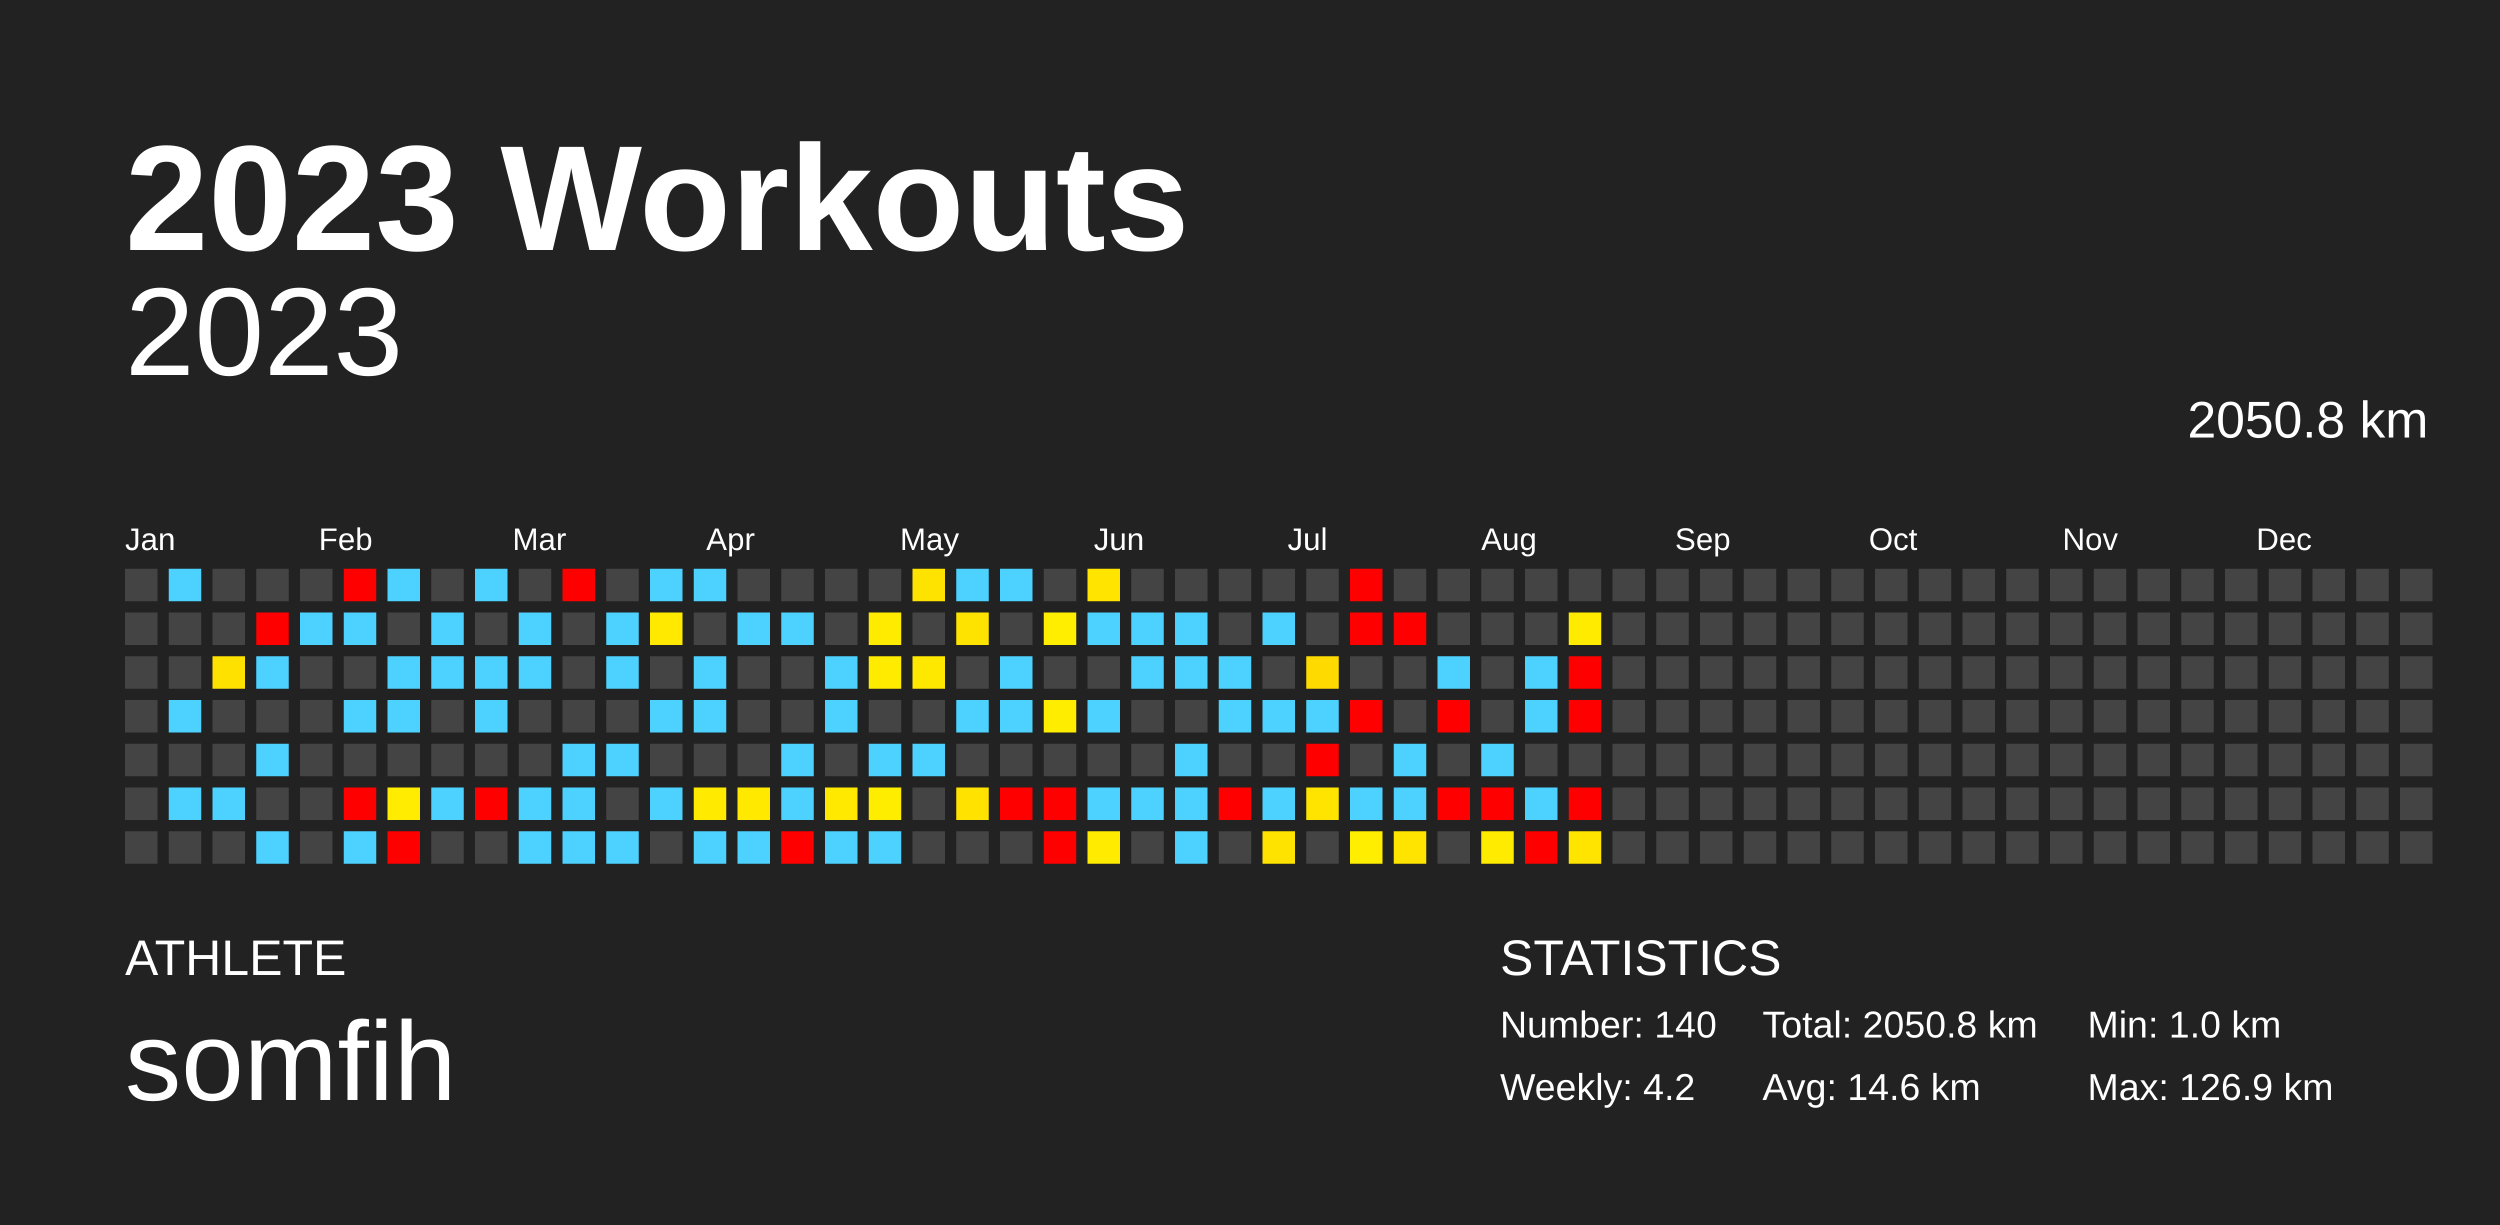
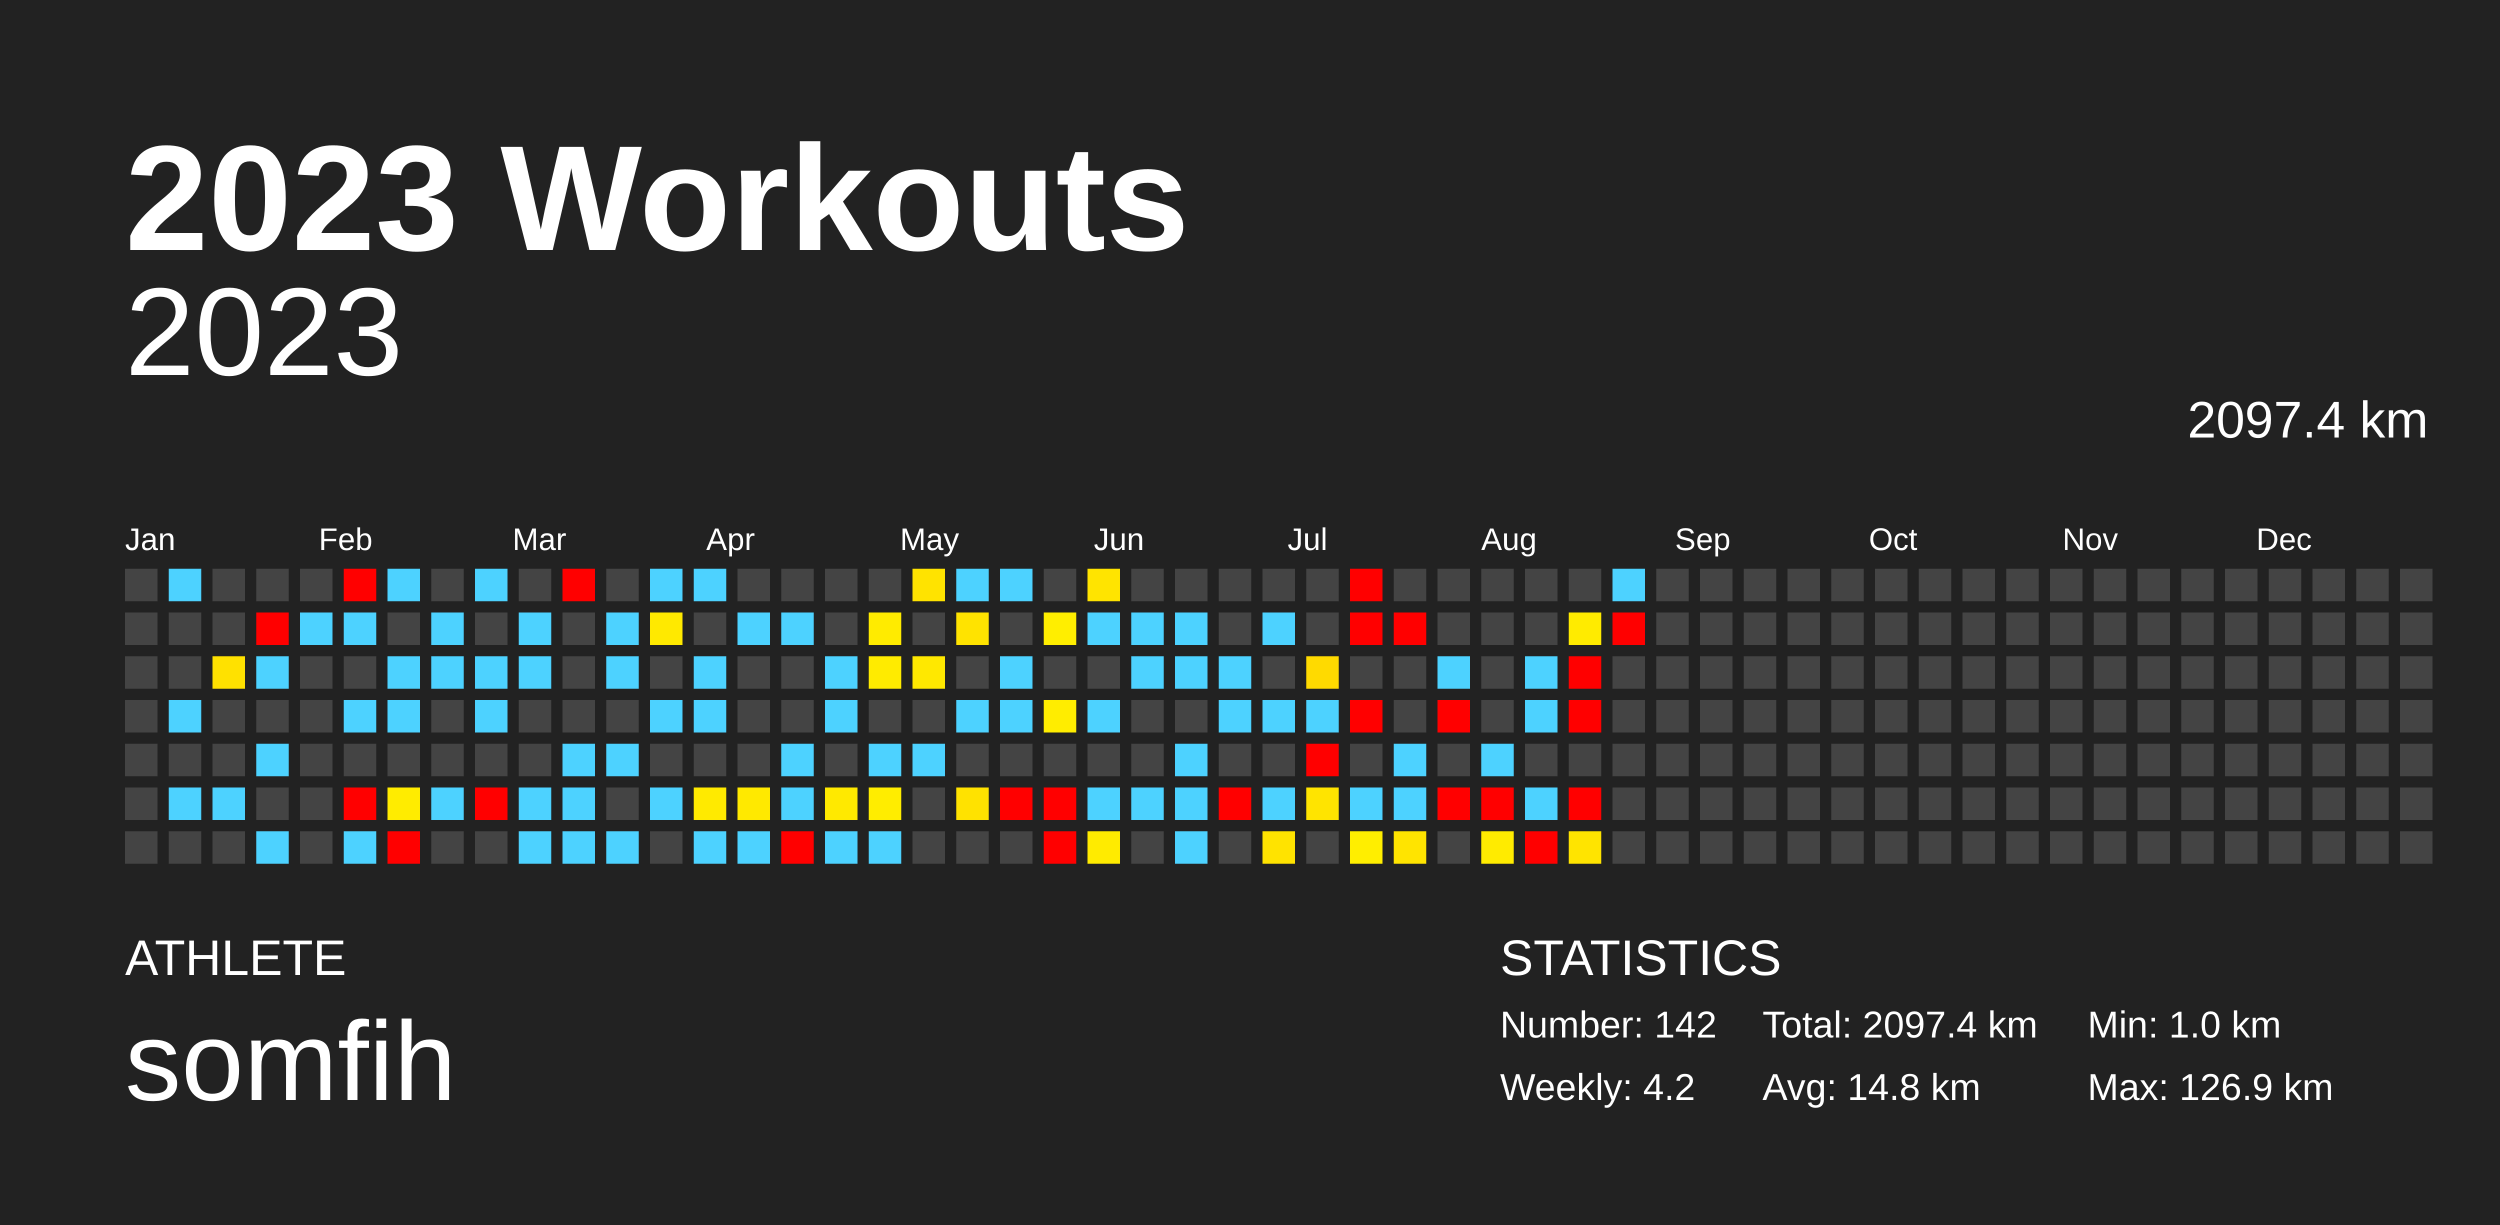
<svg xmlns="http://www.w3.org/2000/svg" baseProfile="full" height="98mm" version="1.1" viewBox="0,0,200,98" width="200mm">
  <defs />
  <rect fill="#222222" height="98" width="200" x="0" y="0" />
  <text fill="#FFFFFF" style="font-size:12px; font-family:Arial; font-weight:bold;" x="10" y="20">2023 Workouts</text>
  <text fill="#FFFFFF" style="font-size:4px; font-family:Arial" x="10" y="78">ATHLETE</text>
  <text fill="#FFFFFF" style="font-size:9px; font-family:Arial" x="10" y="88">somfih</text>
  <text fill="#FFFFFF" style="font-size:4px; font-family:Arial" x="120" y="78">STATISTICS</text>
-   <text fill="#FFFFFF" style="font-size:3px; font-family:Arial" x="120" y="83">Number: 140</text>
+   <text fill="#FFFFFF" style="font-size:3px; font-family:Arial" x="120" y="83">Number: 142</text>
  <text fill="#FFFFFF" style="font-size:3px; font-family:Arial" x="120" y="88">Weekly: 4.2</text>
-   <text fill="#FFFFFF" style="font-size:3px; font-family:Arial" x="141" y="83">Total: 2050.8 km</text>
-   <text fill="#FFFFFF" style="font-size:3px; font-family:Arial" x="141" y="88">Avg: 14.6 km</text>
+   <text fill="#FFFFFF" style="font-size:3px; font-family:Arial" x="141" y="83">Total: 2097.4 km</text>
+   <text fill="#FFFFFF" style="font-size:3px; font-family:Arial" x="141" y="88">Avg: 14.8 km</text>
  <text fill="#FFFFFF" style="font-size:3px; font-family:Arial" x="167" y="83">Min: 1.0 km</text>
  <text fill="#FFFFFF" style="font-size:3px; font-family:Arial" x="167" y="88">Max: 126.9 km</text>
  <text alignment-baseline="hanging" fill="#FFFFFF" style="font-size:10.0px; font-family:Arial;" x="10" y="30">2023</text>
-   <text alignment-baseline="hanging" fill="#FFFFFF" style="font-size:4.125px; font-family:Arial;" x="175" y="35">2050.8 km</text>
+   <text alignment-baseline="hanging" fill="#FFFFFF" style="font-size:4.125px; font-family:Arial;" x="175" y="35">2097.4 km</text>
  <text fill="#FFFFFF" style="font-size:2.5px; font-family:Arial" x="10.0" y="44">Jan</text>
  <text fill="#FFFFFF" style="font-size:2.5px; font-family:Arial" x="25.5" y="44">Feb</text>
  <text fill="#FFFFFF" style="font-size:2.5px; font-family:Arial" x="41.0" y="44">Mar</text>
  <text fill="#FFFFFF" style="font-size:2.5px; font-family:Arial" x="56.5" y="44">Apr</text>
  <text fill="#FFFFFF" style="font-size:2.5px; font-family:Arial" x="72.0" y="44">May</text>
  <text fill="#FFFFFF" style="font-size:2.5px; font-family:Arial" x="87.5" y="44">Jun</text>
  <text fill="#FFFFFF" style="font-size:2.5px; font-family:Arial" x="103.0" y="44">Jul</text>
  <text fill="#FFFFFF" style="font-size:2.5px; font-family:Arial" x="118.5" y="44">Aug</text>
  <text fill="#FFFFFF" style="font-size:2.5px; font-family:Arial" x="134.0" y="44">Sep</text>
  <text fill="#FFFFFF" style="font-size:2.5px; font-family:Arial" x="149.5" y="44">Oct</text>
  <text fill="#FFFFFF" style="font-size:2.5px; font-family:Arial" x="165.0" y="44">Nov</text>
  <text fill="#FFFFFF" style="font-size:2.5px; font-family:Arial" x="180.5" y="44">Dec</text>
  <rect fill="#444444" height="2.6" width="2.6" x="10.0" y="45.5" />
  <rect fill="#444444" height="2.6" width="2.6" x="10.0" y="49.0" />
  <rect fill="#444444" height="2.6" width="2.6" x="10.0" y="52.5" />
  <rect fill="#444444" height="2.6" width="2.6" x="10.0" y="56.0" />
  <rect fill="#444444" height="2.6" width="2.6" x="10.0" y="59.5" />
  <rect fill="#444444" height="2.6" width="2.6" x="10.0" y="63.0" />
  <rect fill="#444444" height="2.6" width="2.6" x="10.0" y="66.5" />
  <rect fill="#4dd2ff" height="2.6" width="2.6" x="13.5" y="45.5" />
  <rect fill="#444444" height="2.6" width="2.6" x="13.5" y="49.0" />
  <rect fill="#444444" height="2.6" width="2.6" x="13.5" y="52.5" />
  <rect fill="#4dd2ff" height="2.6" width="2.6" x="13.5" y="56.0" />
  <rect fill="#444444" height="2.6" width="2.6" x="13.5" y="59.5" />
  <rect fill="#4dd2ff" height="2.6" width="2.6" x="13.5" y="63.0" />
  <rect fill="#444444" height="2.6" width="2.6" x="13.5" y="66.5" />
  <rect fill="#444444" height="2.6" width="2.6" x="17.0" y="45.5" />
  <rect fill="#444444" height="2.6" width="2.6" x="17.0" y="49.0" />
  <rect fill="#ffe100" height="2.6" width="2.6" x="17.0" y="52.5" />
  <rect fill="#444444" height="2.6" width="2.6" x="17.0" y="56.0" />
  <rect fill="#444444" height="2.6" width="2.6" x="17.0" y="59.5" />
  <rect fill="#4dd2ff" height="2.6" width="2.6" x="17.0" y="63.0" />
  <rect fill="#444444" height="2.6" width="2.6" x="17.0" y="66.5" />
  <rect fill="#444444" height="2.6" width="2.6" x="20.5" y="45.5" />
  <rect fill="red" height="2.6" width="2.6" x="20.5" y="49.0" />
  <rect fill="#4dd2ff" height="2.6" width="2.6" x="20.5" y="52.5" />
  <rect fill="#444444" height="2.6" width="2.6" x="20.5" y="56.0" />
  <rect fill="#4dd2ff" height="2.6" width="2.6" x="20.5" y="59.5" />
  <rect fill="#444444" height="2.6" width="2.6" x="20.5" y="63.0" />
  <rect fill="#4dd2ff" height="2.6" width="2.6" x="20.5" y="66.5" />
  <rect fill="#444444" height="2.6" width="2.6" x="24.0" y="45.5" />
  <rect fill="#4dd2ff" height="2.6" width="2.6" x="24.0" y="49.0" />
  <rect fill="#444444" height="2.6" width="2.6" x="24.0" y="52.5" />
  <rect fill="#444444" height="2.6" width="2.6" x="24.0" y="56.0" />
  <rect fill="#444444" height="2.6" width="2.6" x="24.0" y="59.5" />
  <rect fill="#444444" height="2.6" width="2.6" x="24.0" y="63.0" />
  <rect fill="#444444" height="2.6" width="2.6" x="24.0" y="66.5" />
  <rect fill="red" height="2.6" width="2.6" x="27.5" y="45.5" />
  <rect fill="#4dd2ff" height="2.6" width="2.6" x="27.5" y="49.0" />
  <rect fill="#444444" height="2.6" width="2.6" x="27.5" y="52.5" />
  <rect fill="#4dd2ff" height="2.6" width="2.6" x="27.5" y="56.0" />
  <rect fill="#444444" height="2.6" width="2.6" x="27.5" y="59.5" />
  <rect fill="red" height="2.6" width="2.6" x="27.5" y="63.0" />
  <rect fill="#4dd2ff" height="2.6" width="2.6" x="27.5" y="66.5" />
  <rect fill="#4dd2ff" height="2.6" width="2.6" x="31.0" y="45.5" />
  <rect fill="#444444" height="2.6" width="2.6" x="31.0" y="49.0" />
  <rect fill="#4dd2ff" height="2.6" width="2.6" x="31.0" y="52.5" />
  <rect fill="#4dd2ff" height="2.6" width="2.6" x="31.0" y="56.0" />
  <rect fill="#444444" height="2.6" width="2.6" x="31.0" y="59.5" />
  <rect fill="#ffec00" height="2.6" width="2.6" x="31.0" y="63.0" />
  <rect fill="red" height="2.6" width="2.6" x="31.0" y="66.5" />
  <rect fill="#444444" height="2.6" width="2.6" x="34.5" y="45.5" />
  <rect fill="#4dd2ff" height="2.6" width="2.6" x="34.5" y="49.0" />
  <rect fill="#4dd2ff" height="2.6" width="2.6" x="34.5" y="52.5" />
  <rect fill="#444444" height="2.6" width="2.6" x="34.5" y="56.0" />
  <rect fill="#444444" height="2.6" width="2.6" x="34.5" y="59.5" />
  <rect fill="#4dd2ff" height="2.6" width="2.6" x="34.5" y="63.0" />
  <rect fill="#444444" height="2.6" width="2.6" x="34.5" y="66.5" />
  <rect fill="#4dd2ff" height="2.6" width="2.6" x="38.0" y="45.5" />
  <rect fill="#444444" height="2.6" width="2.6" x="38.0" y="49.0" />
  <rect fill="#4dd2ff" height="2.6" width="2.6" x="38.0" y="52.5" />
  <rect fill="#4dd2ff" height="2.6" width="2.6" x="38.0" y="56.0" />
  <rect fill="#444444" height="2.6" width="2.6" x="38.0" y="59.5" />
  <rect fill="red" height="2.6" width="2.6" x="38.0" y="63.0" />
  <rect fill="#444444" height="2.6" width="2.6" x="38.0" y="66.5" />
  <rect fill="#444444" height="2.6" width="2.6" x="41.5" y="45.5" />
  <rect fill="#4dd2ff" height="2.6" width="2.6" x="41.5" y="49.0" />
  <rect fill="#4dd2ff" height="2.6" width="2.6" x="41.5" y="52.5" />
  <rect fill="#444444" height="2.6" width="2.6" x="41.5" y="56.0" />
  <rect fill="#444444" height="2.6" width="2.6" x="41.5" y="59.5" />
  <rect fill="#4dd2ff" height="2.6" width="2.6" x="41.5" y="63.0" />
  <rect fill="#4dd2ff" height="2.6" width="2.6" x="41.5" y="66.5" />
  <rect fill="red" height="2.6" width="2.6" x="45.0" y="45.5" />
  <rect fill="#444444" height="2.6" width="2.6" x="45.0" y="49.0" />
  <rect fill="#444444" height="2.6" width="2.6" x="45.0" y="52.5" />
  <rect fill="#444444" height="2.6" width="2.6" x="45.0" y="56.0" />
  <rect fill="#4dd2ff" height="2.6" width="2.6" x="45.0" y="59.5" />
  <rect fill="#4dd2ff" height="2.6" width="2.6" x="45.0" y="63.0" />
  <rect fill="#4dd2ff" height="2.6" width="2.6" x="45.0" y="66.5" />
  <rect fill="#444444" height="2.6" width="2.6" x="48.5" y="45.5" />
  <rect fill="#4dd2ff" height="2.6" width="2.6" x="48.5" y="49.0" />
  <rect fill="#4dd2ff" height="2.6" width="2.6" x="48.5" y="52.5" />
  <rect fill="#444444" height="2.6" width="2.6" x="48.5" y="56.0" />
  <rect fill="#4dd2ff" height="2.6" width="2.6" x="48.5" y="59.5" />
  <rect fill="#444444" height="2.6" width="2.6" x="48.5" y="63.0" />
  <rect fill="#4dd2ff" height="2.6" width="2.6" x="48.5" y="66.5" />
  <rect fill="#4dd2ff" height="2.6" width="2.6" x="52.0" y="45.5" />
  <rect fill="#ffe900" height="2.6" width="2.6" x="52.0" y="49.0" />
  <rect fill="#444444" height="2.6" width="2.6" x="52.0" y="52.5" />
  <rect fill="#4dd2ff" height="2.6" width="2.6" x="52.0" y="56.0" />
  <rect fill="#444444" height="2.6" width="2.6" x="52.0" y="59.5" />
  <rect fill="#4dd2ff" height="2.6" width="2.6" x="52.0" y="63.0" />
  <rect fill="#444444" height="2.6" width="2.6" x="52.0" y="66.5" />
  <rect fill="#4dd2ff" height="2.6" width="2.6" x="55.5" y="45.5" />
  <rect fill="#444444" height="2.6" width="2.6" x="55.5" y="49.0" />
  <rect fill="#4dd2ff" height="2.6" width="2.6" x="55.5" y="52.5" />
  <rect fill="#4dd2ff" height="2.6" width="2.6" x="55.5" y="56.0" />
  <rect fill="#444444" height="2.6" width="2.6" x="55.5" y="59.5" />
  <rect fill="#ffea00" height="2.6" width="2.6" x="55.5" y="63.0" />
  <rect fill="#4dd2ff" height="2.6" width="2.6" x="55.5" y="66.5" />
  <rect fill="#444444" height="2.6" width="2.6" x="59.0" y="45.5" />
  <rect fill="#4dd2ff" height="2.6" width="2.6" x="59.0" y="49.0" />
  <rect fill="#444444" height="2.6" width="2.6" x="59.0" y="52.5" />
  <rect fill="#444444" height="2.6" width="2.6" x="59.0" y="56.0" />
  <rect fill="#444444" height="2.6" width="2.6" x="59.0" y="59.5" />
  <rect fill="#ffe900" height="2.6" width="2.6" x="59.0" y="63.0" />
  <rect fill="#4dd2ff" height="2.6" width="2.6" x="59.0" y="66.5" />
  <rect fill="#444444" height="2.6" width="2.6" x="62.5" y="45.5" />
  <rect fill="#4dd2ff" height="2.6" width="2.6" x="62.5" y="49.0" />
  <rect fill="#444444" height="2.6" width="2.6" x="62.5" y="52.5" />
  <rect fill="#444444" height="2.6" width="2.6" x="62.5" y="56.0" />
  <rect fill="#4dd2ff" height="2.6" width="2.6" x="62.5" y="59.5" />
  <rect fill="#4dd2ff" height="2.6" width="2.6" x="62.5" y="63.0" />
  <rect fill="red" height="2.6" width="2.6" x="62.5" y="66.5" />
  <rect fill="#444444" height="2.6" width="2.6" x="66.0" y="45.5" />
  <rect fill="#444444" height="2.6" width="2.6" x="66.0" y="49.0" />
  <rect fill="#4dd2ff" height="2.6" width="2.6" x="66.0" y="52.5" />
  <rect fill="#4dd2ff" height="2.6" width="2.6" x="66.0" y="56.0" />
  <rect fill="#444444" height="2.6" width="2.6" x="66.0" y="59.5" />
  <rect fill="#ffe900" height="2.6" width="2.6" x="66.0" y="63.0" />
  <rect fill="#4dd2ff" height="2.6" width="2.6" x="66.0" y="66.5" />
  <rect fill="#444444" height="2.6" width="2.6" x="69.5" y="45.5" />
  <rect fill="#ffeb00" height="2.6" width="2.6" x="69.5" y="49.0" />
  <rect fill="#ffeb00" height="2.6" width="2.6" x="69.5" y="52.5" />
  <rect fill="#444444" height="2.6" width="2.6" x="69.5" y="56.0" />
  <rect fill="#4dd2ff" height="2.6" width="2.6" x="69.5" y="59.5" />
  <rect fill="#ffed00" height="2.6" width="2.6" x="69.5" y="63.0" />
  <rect fill="#4dd2ff" height="2.6" width="2.6" x="69.5" y="66.5" />
  <rect fill="#ffe300" height="2.6" width="2.6" x="73.0" y="45.5" />
  <rect fill="#444444" height="2.6" width="2.6" x="73.0" y="49.0" />
  <rect fill="#ffe800" height="2.6" width="2.6" x="73.0" y="52.5" />
  <rect fill="#444444" height="2.6" width="2.6" x="73.0" y="56.0" />
  <rect fill="#4dd2ff" height="2.6" width="2.6" x="73.0" y="59.5" />
  <rect fill="#444444" height="2.6" width="2.6" x="73.0" y="63.0" />
  <rect fill="#444444" height="2.6" width="2.6" x="73.0" y="66.5" />
  <rect fill="#4dd2ff" height="2.6" width="2.6" x="76.5" y="45.5" />
  <rect fill="#ffe300" height="2.6" width="2.6" x="76.5" y="49.0" />
  <rect fill="#444444" height="2.6" width="2.6" x="76.5" y="52.5" />
  <rect fill="#4dd2ff" height="2.6" width="2.6" x="76.5" y="56.0" />
  <rect fill="#444444" height="2.6" width="2.6" x="76.5" y="59.5" />
  <rect fill="#ffe200" height="2.6" width="2.6" x="76.5" y="63.0" />
  <rect fill="#444444" height="2.6" width="2.6" x="76.5" y="66.5" />
  <rect fill="#4dd2ff" height="2.6" width="2.6" x="80.0" y="45.5" />
  <rect fill="#444444" height="2.6" width="2.6" x="80.0" y="49.0" />
  <rect fill="#4dd2ff" height="2.6" width="2.6" x="80.0" y="52.5" />
  <rect fill="#4dd2ff" height="2.6" width="2.6" x="80.0" y="56.0" />
  <rect fill="#444444" height="2.6" width="2.6" x="80.0" y="59.5" />
  <rect fill="red" height="2.6" width="2.6" x="80.0" y="63.0" />
  <rect fill="#444444" height="2.6" width="2.6" x="80.0" y="66.5" />
  <rect fill="#444444" height="2.6" width="2.6" x="83.5" y="45.5" />
  <rect fill="#ffee00" height="2.6" width="2.6" x="83.5" y="49.0" />
  <rect fill="#444444" height="2.6" width="2.6" x="83.5" y="52.5" />
  <rect fill="#ffed00" height="2.6" width="2.6" x="83.5" y="56.0" />
  <rect fill="#444444" height="2.6" width="2.6" x="83.5" y="59.5" />
  <rect fill="red" height="2.6" width="2.6" x="83.5" y="63.0" />
  <rect fill="red" height="2.6" width="2.6" x="83.5" y="66.5" />
  <rect fill="#ffe400" height="2.6" width="2.6" x="87.0" y="45.5" />
  <rect fill="#4dd2ff" height="2.6" width="2.6" x="87.0" y="49.0" />
  <rect fill="#444444" height="2.6" width="2.6" x="87.0" y="52.5" />
  <rect fill="#4dd2ff" height="2.6" width="2.6" x="87.0" y="56.0" />
  <rect fill="#444444" height="2.6" width="2.6" x="87.0" y="59.5" />
  <rect fill="#4dd2ff" height="2.6" width="2.6" x="87.0" y="63.0" />
  <rect fill="#ffeb00" height="2.6" width="2.6" x="87.0" y="66.5" />
  <rect fill="#444444" height="2.6" width="2.6" x="90.5" y="45.5" />
  <rect fill="#4dd2ff" height="2.6" width="2.6" x="90.5" y="49.0" />
  <rect fill="#4dd2ff" height="2.6" width="2.6" x="90.5" y="52.5" />
  <rect fill="#444444" height="2.6" width="2.6" x="90.5" y="56.0" />
  <rect fill="#444444" height="2.6" width="2.6" x="90.5" y="59.5" />
  <rect fill="#4dd2ff" height="2.6" width="2.6" x="90.5" y="63.0" />
  <rect fill="#444444" height="2.6" width="2.6" x="90.5" y="66.5" />
  <rect fill="#444444" height="2.6" width="2.6" x="94.0" y="45.5" />
  <rect fill="#4dd2ff" height="2.6" width="2.6" x="94.0" y="49.0" />
  <rect fill="#4dd2ff" height="2.6" width="2.6" x="94.0" y="52.5" />
  <rect fill="#444444" height="2.6" width="2.6" x="94.0" y="56.0" />
  <rect fill="#4dd2ff" height="2.6" width="2.6" x="94.0" y="59.5" />
  <rect fill="#4dd2ff" height="2.6" width="2.6" x="94.0" y="63.0" />
  <rect fill="#4dd2ff" height="2.6" width="2.6" x="94.0" y="66.5" />
  <rect fill="#444444" height="2.6" width="2.6" x="97.5" y="45.5" />
  <rect fill="#444444" height="2.6" width="2.6" x="97.5" y="49.0" />
  <rect fill="#4dd2ff" height="2.6" width="2.6" x="97.5" y="52.5" />
  <rect fill="#4dd2ff" height="2.6" width="2.6" x="97.5" y="56.0" />
  <rect fill="#444444" height="2.6" width="2.6" x="97.5" y="59.5" />
  <rect fill="red" height="2.6" width="2.6" x="97.5" y="63.0" />
  <rect fill="#444444" height="2.6" width="2.6" x="97.5" y="66.5" />
  <rect fill="#444444" height="2.6" width="2.6" x="101.0" y="45.5" />
  <rect fill="#4dd2ff" height="2.6" width="2.6" x="101.0" y="49.0" />
  <rect fill="#444444" height="2.6" width="2.6" x="101.0" y="52.5" />
  <rect fill="#4dd2ff" height="2.6" width="2.6" x="101.0" y="56.0" />
  <rect fill="#444444" height="2.6" width="2.6" x="101.0" y="59.5" />
  <rect fill="#4dd2ff" height="2.6" width="2.6" x="101.0" y="63.0" />
  <rect fill="#ffe300" height="2.6" width="2.6" x="101.0" y="66.5" />
  <rect fill="#444444" height="2.6" width="2.6" x="104.5" y="45.5" />
  <rect fill="#444444" height="2.6" width="2.6" x="104.5" y="49.0" />
  <rect fill="#ffda00" height="2.6" width="2.6" x="104.5" y="52.5" />
  <rect fill="#4dd2ff" height="2.6" width="2.6" x="104.5" y="56.0" />
  <rect fill="red" height="2.6" width="2.6" x="104.5" y="59.5" />
  <rect fill="#ffe400" height="2.6" width="2.6" x="104.5" y="63.0" />
  <rect fill="#444444" height="2.6" width="2.6" x="104.5" y="66.5" />
  <rect fill="red" height="2.6" width="2.6" x="108.0" y="45.5" />
  <rect fill="red" height="2.6" width="2.6" x="108.0" y="49.0" />
  <rect fill="#444444" height="2.6" width="2.6" x="108.0" y="52.5" />
  <rect fill="red" height="2.6" width="2.6" x="108.0" y="56.0" />
  <rect fill="#444444" height="2.6" width="2.6" x="108.0" y="59.5" />
  <rect fill="#4dd2ff" height="2.6" width="2.6" x="108.0" y="63.0" />
  <rect fill="#ffee00" height="2.6" width="2.6" x="108.0" y="66.5" />
  <rect fill="#444444" height="2.6" width="2.6" x="111.5" y="45.5" />
  <rect fill="red" height="2.6" width="2.6" x="111.5" y="49.0" />
  <rect fill="#444444" height="2.6" width="2.6" x="111.5" y="52.5" />
  <rect fill="#444444" height="2.6" width="2.6" x="111.5" y="56.0" />
  <rect fill="#4dd2ff" height="2.6" width="2.6" x="111.5" y="59.5" />
  <rect fill="#4dd2ff" height="2.6" width="2.6" x="111.5" y="63.0" />
  <rect fill="#ffe400" height="2.6" width="2.6" x="111.5" y="66.5" />
  <rect fill="#444444" height="2.6" width="2.6" x="115.0" y="45.5" />
  <rect fill="#444444" height="2.6" width="2.6" x="115.0" y="49.0" />
  <rect fill="#4dd2ff" height="2.6" width="2.6" x="115.0" y="52.5" />
  <rect fill="red" height="2.6" width="2.6" x="115.0" y="56.0" />
  <rect fill="#444444" height="2.6" width="2.6" x="115.0" y="59.5" />
  <rect fill="red" height="2.6" width="2.6" x="115.0" y="63.0" />
  <rect fill="#444444" height="2.6" width="2.6" x="115.0" y="66.5" />
  <rect fill="#444444" height="2.6" width="2.6" x="118.5" y="45.5" />
  <rect fill="#444444" height="2.6" width="2.6" x="118.5" y="49.0" />
  <rect fill="#444444" height="2.6" width="2.6" x="118.5" y="52.5" />
  <rect fill="#444444" height="2.6" width="2.6" x="118.5" y="56.0" />
  <rect fill="#4dd2ff" height="2.6" width="2.6" x="118.5" y="59.5" />
  <rect fill="red" height="2.6" width="2.6" x="118.5" y="63.0" />
  <rect fill="#ffeb00" height="2.6" width="2.6" x="118.5" y="66.5" />
  <rect fill="#444444" height="2.6" width="2.6" x="122.0" y="45.5" />
  <rect fill="#444444" height="2.6" width="2.6" x="122.0" y="49.0" />
  <rect fill="#4dd2ff" height="2.6" width="2.6" x="122.0" y="52.5" />
  <rect fill="#4dd2ff" height="2.6" width="2.6" x="122.0" y="56.0" />
  <rect fill="#444444" height="2.6" width="2.6" x="122.0" y="59.5" />
  <rect fill="#4dd2ff" height="2.6" width="2.6" x="122.0" y="63.0" />
  <rect fill="red" height="2.6" width="2.6" x="122.0" y="66.5" />
  <rect fill="#444444" height="2.6" width="2.6" x="125.5" y="45.5" />
  <rect fill="#ffeb00" height="2.6" width="2.6" x="125.5" y="49.0" />
  <rect fill="red" height="2.6" width="2.6" x="125.5" y="52.5" />
  <rect fill="red" height="2.6" width="2.6" x="125.5" y="56.0" />
  <rect fill="#444444" height="2.6" width="2.6" x="125.5" y="59.5" />
  <rect fill="red" height="2.6" width="2.6" x="125.5" y="63.0" />
  <rect fill="#ffe400" height="2.6" width="2.6" x="125.5" y="66.5" />
-   <rect fill="#444444" height="2.6" width="2.6" x="129.0" y="45.5" />
-   <rect fill="#444444" height="2.6" width="2.6" x="129.0" y="49.0" />
+   <rect fill="#4dd2ff" height="2.6" width="2.6" x="129.0" y="45.5" />
+   <rect fill="red" height="2.6" width="2.6" x="129.0" y="49.0" />
  <rect fill="#444444" height="2.6" width="2.6" x="129.0" y="52.5" />
  <rect fill="#444444" height="2.6" width="2.6" x="129.0" y="56.0" />
  <rect fill="#444444" height="2.6" width="2.6" x="129.0" y="59.5" />
  <rect fill="#444444" height="2.6" width="2.6" x="129.0" y="63.0" />
  <rect fill="#444444" height="2.6" width="2.6" x="129.0" y="66.5" />
  <rect fill="#444444" height="2.6" width="2.6" x="132.5" y="45.5" />
  <rect fill="#444444" height="2.6" width="2.6" x="132.5" y="49.0" />
  <rect fill="#444444" height="2.6" width="2.6" x="132.5" y="52.5" />
  <rect fill="#444444" height="2.6" width="2.6" x="132.5" y="56.0" />
  <rect fill="#444444" height="2.6" width="2.6" x="132.5" y="59.5" />
  <rect fill="#444444" height="2.6" width="2.6" x="132.5" y="63.0" />
  <rect fill="#444444" height="2.6" width="2.6" x="132.5" y="66.5" />
  <rect fill="#444444" height="2.6" width="2.6" x="136.0" y="45.5" />
  <rect fill="#444444" height="2.6" width="2.6" x="136.0" y="49.0" />
  <rect fill="#444444" height="2.6" width="2.6" x="136.0" y="52.5" />
  <rect fill="#444444" height="2.6" width="2.6" x="136.0" y="56.0" />
  <rect fill="#444444" height="2.6" width="2.6" x="136.0" y="59.5" />
  <rect fill="#444444" height="2.6" width="2.6" x="136.0" y="63.0" />
  <rect fill="#444444" height="2.6" width="2.6" x="136.0" y="66.5" />
  <rect fill="#444444" height="2.6" width="2.6" x="139.5" y="45.5" />
  <rect fill="#444444" height="2.6" width="2.6" x="139.5" y="49.0" />
  <rect fill="#444444" height="2.6" width="2.6" x="139.5" y="52.5" />
  <rect fill="#444444" height="2.6" width="2.6" x="139.5" y="56.0" />
  <rect fill="#444444" height="2.6" width="2.6" x="139.5" y="59.5" />
  <rect fill="#444444" height="2.6" width="2.6" x="139.5" y="63.0" />
  <rect fill="#444444" height="2.6" width="2.6" x="139.5" y="66.5" />
  <rect fill="#444444" height="2.6" width="2.6" x="143.0" y="45.5" />
  <rect fill="#444444" height="2.6" width="2.6" x="143.0" y="49.0" />
  <rect fill="#444444" height="2.6" width="2.6" x="143.0" y="52.5" />
  <rect fill="#444444" height="2.6" width="2.6" x="143.0" y="56.0" />
  <rect fill="#444444" height="2.6" width="2.6" x="143.0" y="59.5" />
  <rect fill="#444444" height="2.6" width="2.6" x="143.0" y="63.0" />
  <rect fill="#444444" height="2.6" width="2.6" x="143.0" y="66.5" />
  <rect fill="#444444" height="2.6" width="2.6" x="146.5" y="45.5" />
  <rect fill="#444444" height="2.6" width="2.6" x="146.5" y="49.0" />
  <rect fill="#444444" height="2.6" width="2.6" x="146.5" y="52.5" />
  <rect fill="#444444" height="2.6" width="2.6" x="146.5" y="56.0" />
  <rect fill="#444444" height="2.6" width="2.6" x="146.5" y="59.5" />
  <rect fill="#444444" height="2.6" width="2.6" x="146.5" y="63.0" />
  <rect fill="#444444" height="2.6" width="2.6" x="146.5" y="66.5" />
  <rect fill="#444444" height="2.6" width="2.6" x="150.0" y="45.5" />
  <rect fill="#444444" height="2.6" width="2.6" x="150.0" y="49.0" />
  <rect fill="#444444" height="2.6" width="2.6" x="150.0" y="52.5" />
  <rect fill="#444444" height="2.6" width="2.6" x="150.0" y="56.0" />
  <rect fill="#444444" height="2.6" width="2.6" x="150.0" y="59.5" />
  <rect fill="#444444" height="2.6" width="2.6" x="150.0" y="63.0" />
  <rect fill="#444444" height="2.6" width="2.6" x="150.0" y="66.5" />
  <rect fill="#444444" height="2.6" width="2.6" x="153.5" y="45.5" />
  <rect fill="#444444" height="2.6" width="2.6" x="153.5" y="49.0" />
  <rect fill="#444444" height="2.6" width="2.6" x="153.5" y="52.5" />
  <rect fill="#444444" height="2.6" width="2.6" x="153.5" y="56.0" />
  <rect fill="#444444" height="2.6" width="2.6" x="153.5" y="59.5" />
  <rect fill="#444444" height="2.6" width="2.6" x="153.5" y="63.0" />
  <rect fill="#444444" height="2.6" width="2.6" x="153.5" y="66.5" />
  <rect fill="#444444" height="2.6" width="2.6" x="157.0" y="45.5" />
  <rect fill="#444444" height="2.6" width="2.6" x="157.0" y="49.0" />
  <rect fill="#444444" height="2.6" width="2.6" x="157.0" y="52.5" />
  <rect fill="#444444" height="2.6" width="2.6" x="157.0" y="56.0" />
  <rect fill="#444444" height="2.6" width="2.6" x="157.0" y="59.5" />
  <rect fill="#444444" height="2.6" width="2.6" x="157.0" y="63.0" />
  <rect fill="#444444" height="2.6" width="2.6" x="157.0" y="66.5" />
  <rect fill="#444444" height="2.6" width="2.6" x="160.5" y="45.5" />
  <rect fill="#444444" height="2.6" width="2.6" x="160.5" y="49.0" />
  <rect fill="#444444" height="2.6" width="2.6" x="160.5" y="52.5" />
  <rect fill="#444444" height="2.6" width="2.6" x="160.5" y="56.0" />
  <rect fill="#444444" height="2.6" width="2.6" x="160.5" y="59.5" />
  <rect fill="#444444" height="2.6" width="2.6" x="160.5" y="63.0" />
  <rect fill="#444444" height="2.6" width="2.6" x="160.5" y="66.5" />
  <rect fill="#444444" height="2.6" width="2.6" x="164.0" y="45.5" />
  <rect fill="#444444" height="2.6" width="2.6" x="164.0" y="49.0" />
  <rect fill="#444444" height="2.6" width="2.6" x="164.0" y="52.5" />
  <rect fill="#444444" height="2.6" width="2.6" x="164.0" y="56.0" />
  <rect fill="#444444" height="2.6" width="2.6" x="164.0" y="59.5" />
  <rect fill="#444444" height="2.6" width="2.6" x="164.0" y="63.0" />
  <rect fill="#444444" height="2.6" width="2.6" x="164.0" y="66.5" />
  <rect fill="#444444" height="2.6" width="2.6" x="167.5" y="45.5" />
  <rect fill="#444444" height="2.6" width="2.6" x="167.5" y="49.0" />
  <rect fill="#444444" height="2.6" width="2.6" x="167.5" y="52.5" />
  <rect fill="#444444" height="2.6" width="2.6" x="167.5" y="56.0" />
  <rect fill="#444444" height="2.6" width="2.6" x="167.5" y="59.5" />
  <rect fill="#444444" height="2.6" width="2.6" x="167.5" y="63.0" />
  <rect fill="#444444" height="2.6" width="2.6" x="167.5" y="66.5" />
  <rect fill="#444444" height="2.6" width="2.6" x="171.0" y="45.5" />
  <rect fill="#444444" height="2.6" width="2.6" x="171.0" y="49.0" />
  <rect fill="#444444" height="2.6" width="2.6" x="171.0" y="52.5" />
  <rect fill="#444444" height="2.6" width="2.6" x="171.0" y="56.0" />
  <rect fill="#444444" height="2.6" width="2.6" x="171.0" y="59.5" />
  <rect fill="#444444" height="2.6" width="2.6" x="171.0" y="63.0" />
  <rect fill="#444444" height="2.6" width="2.6" x="171.0" y="66.5" />
  <rect fill="#444444" height="2.6" width="2.6" x="174.5" y="45.5" />
  <rect fill="#444444" height="2.6" width="2.6" x="174.5" y="49.0" />
  <rect fill="#444444" height="2.6" width="2.6" x="174.5" y="52.5" />
  <rect fill="#444444" height="2.6" width="2.6" x="174.5" y="56.0" />
  <rect fill="#444444" height="2.6" width="2.6" x="174.5" y="59.5" />
  <rect fill="#444444" height="2.6" width="2.6" x="174.5" y="63.0" />
  <rect fill="#444444" height="2.6" width="2.6" x="174.5" y="66.5" />
  <rect fill="#444444" height="2.6" width="2.6" x="178.0" y="45.5" />
  <rect fill="#444444" height="2.6" width="2.6" x="178.0" y="49.0" />
  <rect fill="#444444" height="2.6" width="2.6" x="178.0" y="52.5" />
  <rect fill="#444444" height="2.6" width="2.6" x="178.0" y="56.0" />
  <rect fill="#444444" height="2.6" width="2.6" x="178.0" y="59.5" />
  <rect fill="#444444" height="2.6" width="2.6" x="178.0" y="63.0" />
  <rect fill="#444444" height="2.6" width="2.6" x="178.0" y="66.5" />
  <rect fill="#444444" height="2.6" width="2.6" x="181.5" y="45.5" />
  <rect fill="#444444" height="2.6" width="2.6" x="181.5" y="49.0" />
  <rect fill="#444444" height="2.6" width="2.6" x="181.5" y="52.5" />
  <rect fill="#444444" height="2.6" width="2.6" x="181.5" y="56.0" />
  <rect fill="#444444" height="2.6" width="2.6" x="181.5" y="59.5" />
  <rect fill="#444444" height="2.6" width="2.6" x="181.5" y="63.0" />
  <rect fill="#444444" height="2.6" width="2.6" x="181.5" y="66.5" />
  <rect fill="#444444" height="2.6" width="2.6" x="185.0" y="45.5" />
  <rect fill="#444444" height="2.6" width="2.6" x="185.0" y="49.0" />
  <rect fill="#444444" height="2.6" width="2.6" x="185.0" y="52.5" />
  <rect fill="#444444" height="2.6" width="2.6" x="185.0" y="56.0" />
  <rect fill="#444444" height="2.6" width="2.6" x="185.0" y="59.5" />
  <rect fill="#444444" height="2.6" width="2.6" x="185.0" y="63.0" />
  <rect fill="#444444" height="2.6" width="2.6" x="185.0" y="66.5" />
  <rect fill="#444444" height="2.6" width="2.6" x="188.5" y="45.5" />
  <rect fill="#444444" height="2.6" width="2.6" x="188.5" y="49.0" />
  <rect fill="#444444" height="2.6" width="2.6" x="188.5" y="52.5" />
  <rect fill="#444444" height="2.6" width="2.6" x="188.5" y="56.0" />
  <rect fill="#444444" height="2.6" width="2.6" x="188.5" y="59.5" />
  <rect fill="#444444" height="2.6" width="2.6" x="188.5" y="63.0" />
  <rect fill="#444444" height="2.6" width="2.6" x="188.5" y="66.5" />
  <rect fill="#444444" height="2.6" width="2.6" x="192.0" y="45.5" />
  <rect fill="#444444" height="2.6" width="2.6" x="192.0" y="49.0" />
  <rect fill="#444444" height="2.6" width="2.6" x="192.0" y="52.5" />
  <rect fill="#444444" height="2.6" width="2.6" x="192.0" y="56.0" />
  <rect fill="#444444" height="2.6" width="2.6" x="192.0" y="59.5" />
  <rect fill="#444444" height="2.6" width="2.6" x="192.0" y="63.0" />
  <rect fill="#444444" height="2.6" width="2.6" x="192.0" y="66.5" />
</svg>
